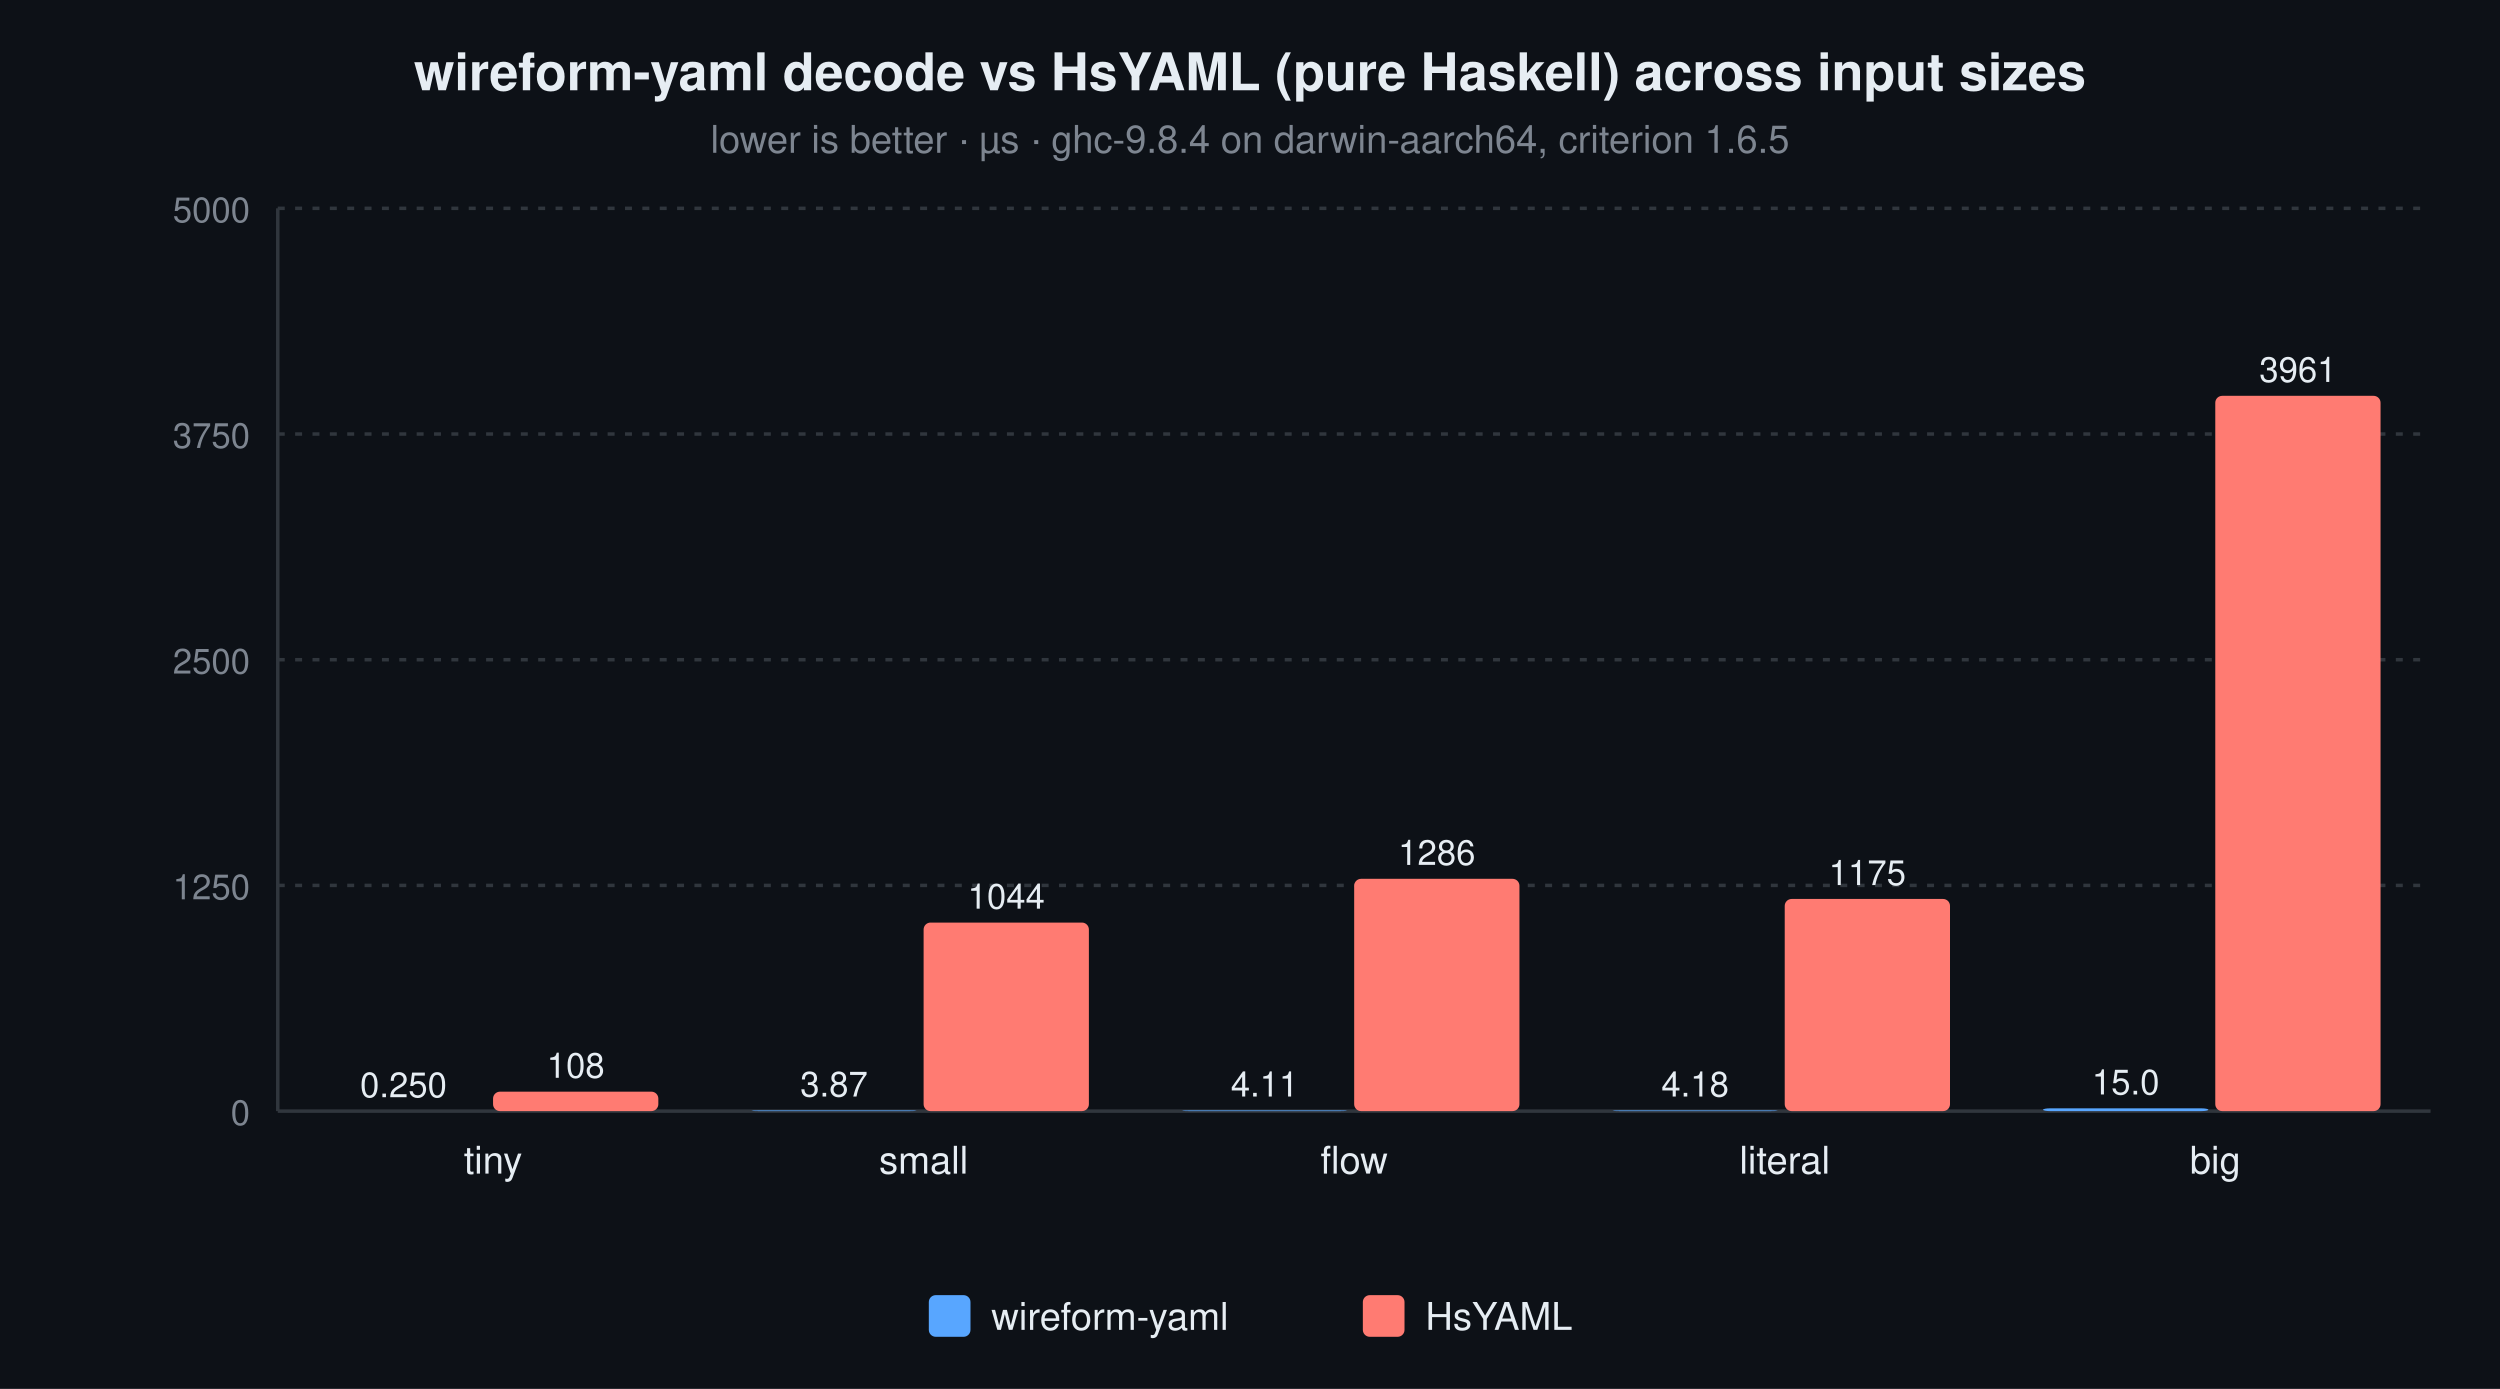
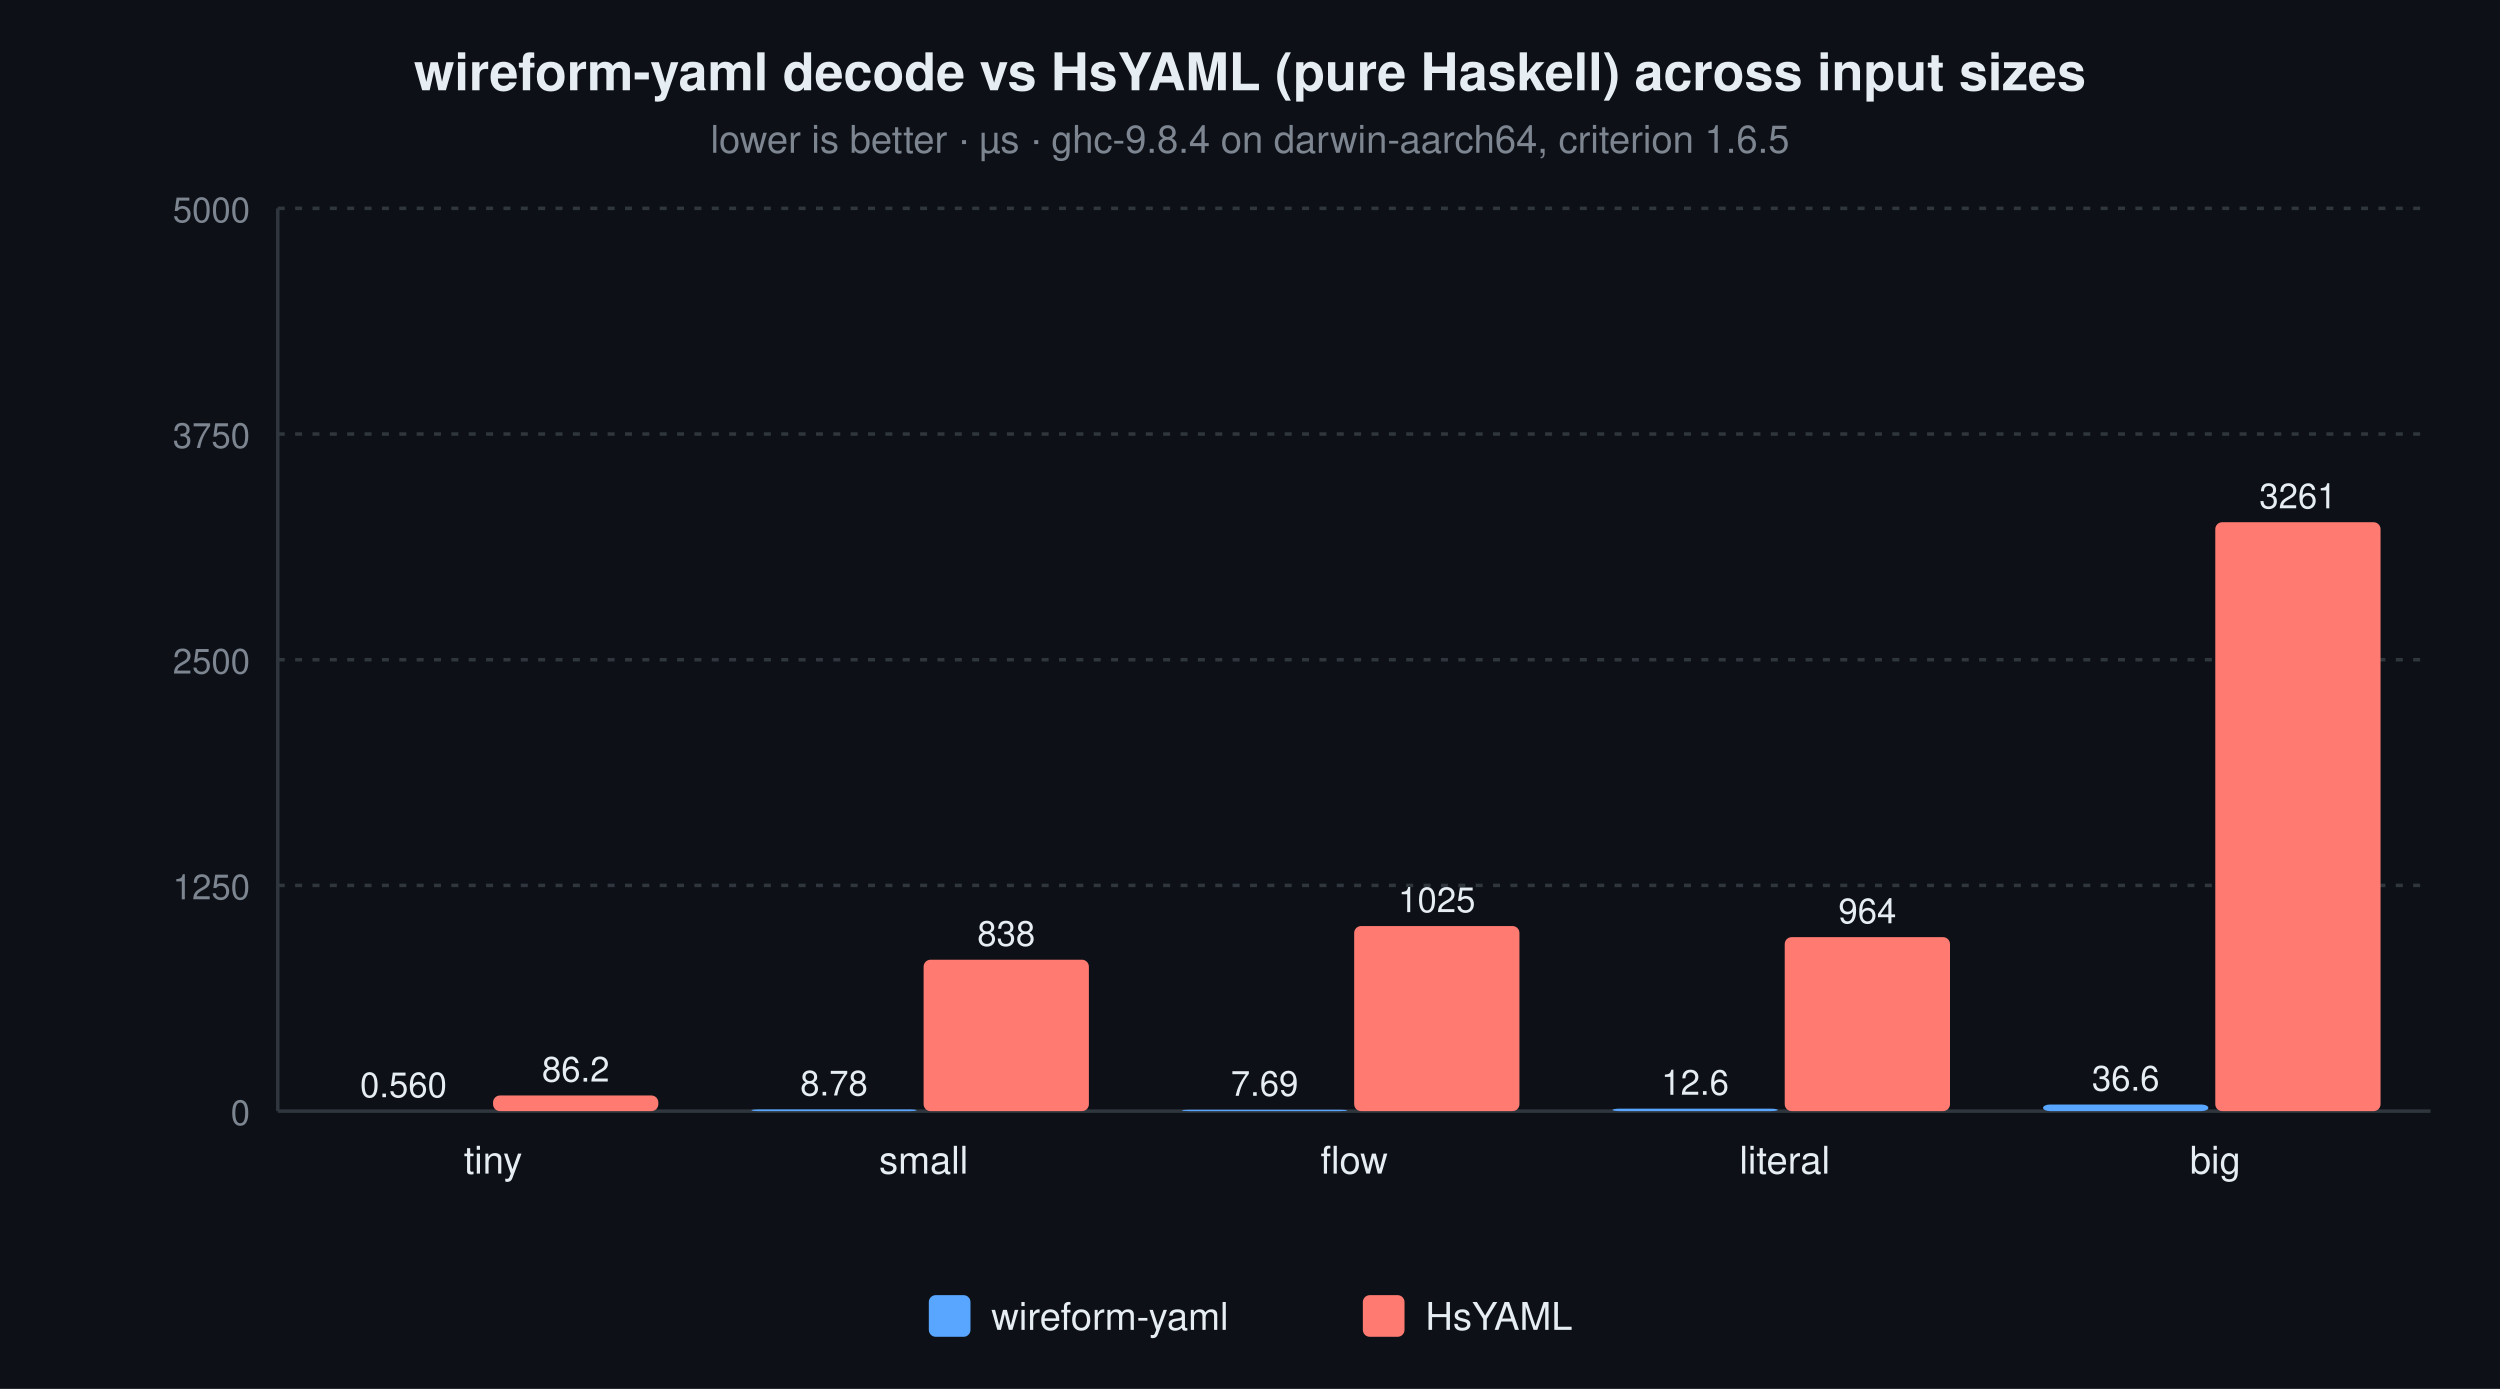
<svg xmlns="http://www.w3.org/2000/svg" viewBox="0 0 720 400" width="720" height="400" font-family="ui-sans-serif, system-ui, -apple-system, BlinkMacSystemFont, &quot;Segoe UI&quot;, Helvetica, Arial, sans-serif" font-size="12">
  <rect x="0" y="0" width="720" height="400" fill="#0d1117" />
  <text x="360" y="26" text-anchor="middle" font-size="15" font-weight="600" fill="#e6edf3">wireform-yaml decode vs HsYAML (pure Haskell) across input sizes</text>
  <text x="360" y="44" text-anchor="middle" font-size="11" fill="#7d8590">lower is better · µs · ghc-9.8.4 on darwin-aarch64, criterion 1.6.5</text>
  <g stroke="#30363d" stroke-width="1">
    <line x1="80" y1="320" x2="700" y2="320" />
    <line x1="80" y1="60" x2="80" y2="320" />
  </g>
  <g>
    <g />
    <text x="72" y="324" text-anchor="end" font-size="10" fill="#7d8590">0</text>
    <line x1="80" y1="255" x2="700" y2="255" stroke="#30363d" stroke-width="1" stroke-dasharray="2 3" />
    <text x="72" y="259" text-anchor="end" font-size="10" fill="#7d8590">1250</text>
    <line x1="80" y1="190" x2="700" y2="190" stroke="#30363d" stroke-width="1" stroke-dasharray="2 3" />
    <text x="72" y="194" text-anchor="end" font-size="10" fill="#7d8590">2500</text>
    <line x1="80" y1="125" x2="700" y2="125" stroke="#30363d" stroke-width="1" stroke-dasharray="2 3" />
    <text x="72" y="129" text-anchor="end" font-size="10" fill="#7d8590">3750</text>
    <line x1="80" y1="60" x2="700" y2="60" stroke="#30363d" stroke-width="1" stroke-dasharray="2 3" />
    <text x="72" y="64" text-anchor="end" font-size="10" fill="#7d8590">5000</text>
  </g>
  <g>
    <rect x="92.4" y="320.0" width="47.6" height="0.0" rx="2" fill="#58a6ff" />
-     <rect x="142" y="314.4" width="47.6" height="5.6" rx="2" fill="#ff7b72" />
-     <rect x="216.4" y="319.8" width="47.6" height="0.2" rx="2" fill="#58a6ff" />
-     <rect x="266" y="265.7" width="47.6" height="54.3" rx="2" fill="#ff7b72" />
-     <rect x="340.4" y="319.8" width="47.6" height="0.2" rx="2" fill="#58a6ff" />
-     <rect x="390" y="253.1" width="47.6" height="66.9" rx="2" fill="#ff7b72" />
-     <rect x="464.4" y="319.8" width="47.6" height="0.2" rx="2" fill="#58a6ff" />
-     <rect x="514" y="258.9" width="47.6" height="61.1" rx="2" fill="#ff7b72" />
-     <rect x="588.4" y="319.2" width="47.6" height="0.8" rx="2" fill="#58a6ff" />
-     <rect x="638" y="114.0" width="47.6" height="206.0" rx="2" fill="#ff7b72" />
+     <rect x="142" y="315.5" width="47.6" height="4.5" rx="2" fill="#ff7b72" />
+     <rect x="216.4" y="319.5" width="47.6" height="0.5" rx="2" fill="#58a6ff" />
+     <rect x="266" y="276.4" width="47.6" height="43.6" rx="2" fill="#ff7b72" />
+     <rect x="340.4" y="319.6" width="47.6" height="0.4" rx="2" fill="#58a6ff" />
+     <rect x="390" y="266.7" width="47.6" height="53.3" rx="2" fill="#ff7b72" />
+     <rect x="464.4" y="319.3" width="47.6" height="0.7" rx="2" fill="#58a6ff" />
+     <rect x="514" y="269.9" width="47.6" height="50.1" rx="2" fill="#ff7b72" />
+     <rect x="588.4" y="318.1" width="47.6" height="1.9" rx="2" fill="#58a6ff" />
+     <rect x="638" y="150.4" width="47.6" height="169.6" rx="2" fill="#ff7b72" />
  </g>
  <g>
-     <text x="116.2" y="316.0" text-anchor="middle" font-size="10" fill="#e6edf3">0.250</text>
-     <text x="165.8" y="310.4" text-anchor="middle" font-size="10" fill="#e6edf3">108</text>
-     <text x="240.2" y="315.8" text-anchor="middle" font-size="10" fill="#e6edf3">3.87</text>
-     <text x="289.8" y="261.7" text-anchor="middle" font-size="10" fill="#e6edf3">1044</text>
-     <text x="364.2" y="315.8" text-anchor="middle" font-size="10" fill="#e6edf3">4.11</text>
-     <text x="413.8" y="249.1" text-anchor="middle" font-size="10" fill="#e6edf3">1286</text>
-     <text x="488.2" y="315.8" text-anchor="middle" font-size="10" fill="#e6edf3">4.18</text>
-     <text x="537.8" y="254.9" text-anchor="middle" font-size="10" fill="#e6edf3">1175</text>
-     <text x="612.2" y="315.2" text-anchor="middle" font-size="10" fill="#e6edf3">15.0</text>
-     <text x="661.8" y="110.0" text-anchor="middle" font-size="10" fill="#e6edf3">3961</text>
+     <text x="116.2" y="316.0" text-anchor="middle" font-size="10" fill="#e6edf3">0.560</text>
+     <text x="165.8" y="311.5" text-anchor="middle" font-size="10" fill="#e6edf3">86.2</text>
+     <text x="240.2" y="315.5" text-anchor="middle" font-size="10" fill="#e6edf3">8.78</text>
+     <text x="289.8" y="272.4" text-anchor="middle" font-size="10" fill="#e6edf3">838</text>
+     <text x="364.2" y="315.6" text-anchor="middle" font-size="10" fill="#e6edf3">7.69</text>
+     <text x="413.8" y="262.7" text-anchor="middle" font-size="10" fill="#e6edf3">1025</text>
+     <text x="488.2" y="315.3" text-anchor="middle" font-size="10" fill="#e6edf3">12.6</text>
+     <text x="537.8" y="265.9" text-anchor="middle" font-size="10" fill="#e6edf3">964</text>
+     <text x="612.2" y="314.1" text-anchor="middle" font-size="10" fill="#e6edf3">36.6</text>
+     <text x="661.8" y="146.4" text-anchor="middle" font-size="10" fill="#e6edf3">3261</text>
  </g>
  <g>
    <text x="142" y="338" text-anchor="middle" font-size="11" fill="#e6edf3">tiny</text>
    <text x="266" y="338" text-anchor="middle" font-size="11" fill="#e6edf3">small</text>
    <text x="390" y="338" text-anchor="middle" font-size="11" fill="#e6edf3">flow</text>
    <text x="514" y="338" text-anchor="middle" font-size="11" fill="#e6edf3">literal</text>
    <text x="638" y="338" text-anchor="middle" font-size="11" fill="#e6edf3">big</text>
  </g>
  <g>
    <g transform="translate(267.5, 382)">
      <rect x="0" y="-9" width="12" height="12" rx="2" fill="#58a6ff" />
      <text x="18" y="1" font-size="11" fill="#e6edf3">wireform-yaml</text>
    </g>
    <g transform="translate(392.5, 382)">
      <rect x="0" y="-9" width="12" height="12" rx="2" fill="#ff7b72" />
      <text x="18" y="1" font-size="11" fill="#e6edf3">HsYAML</text>
    </g>
  </g>
</svg>
